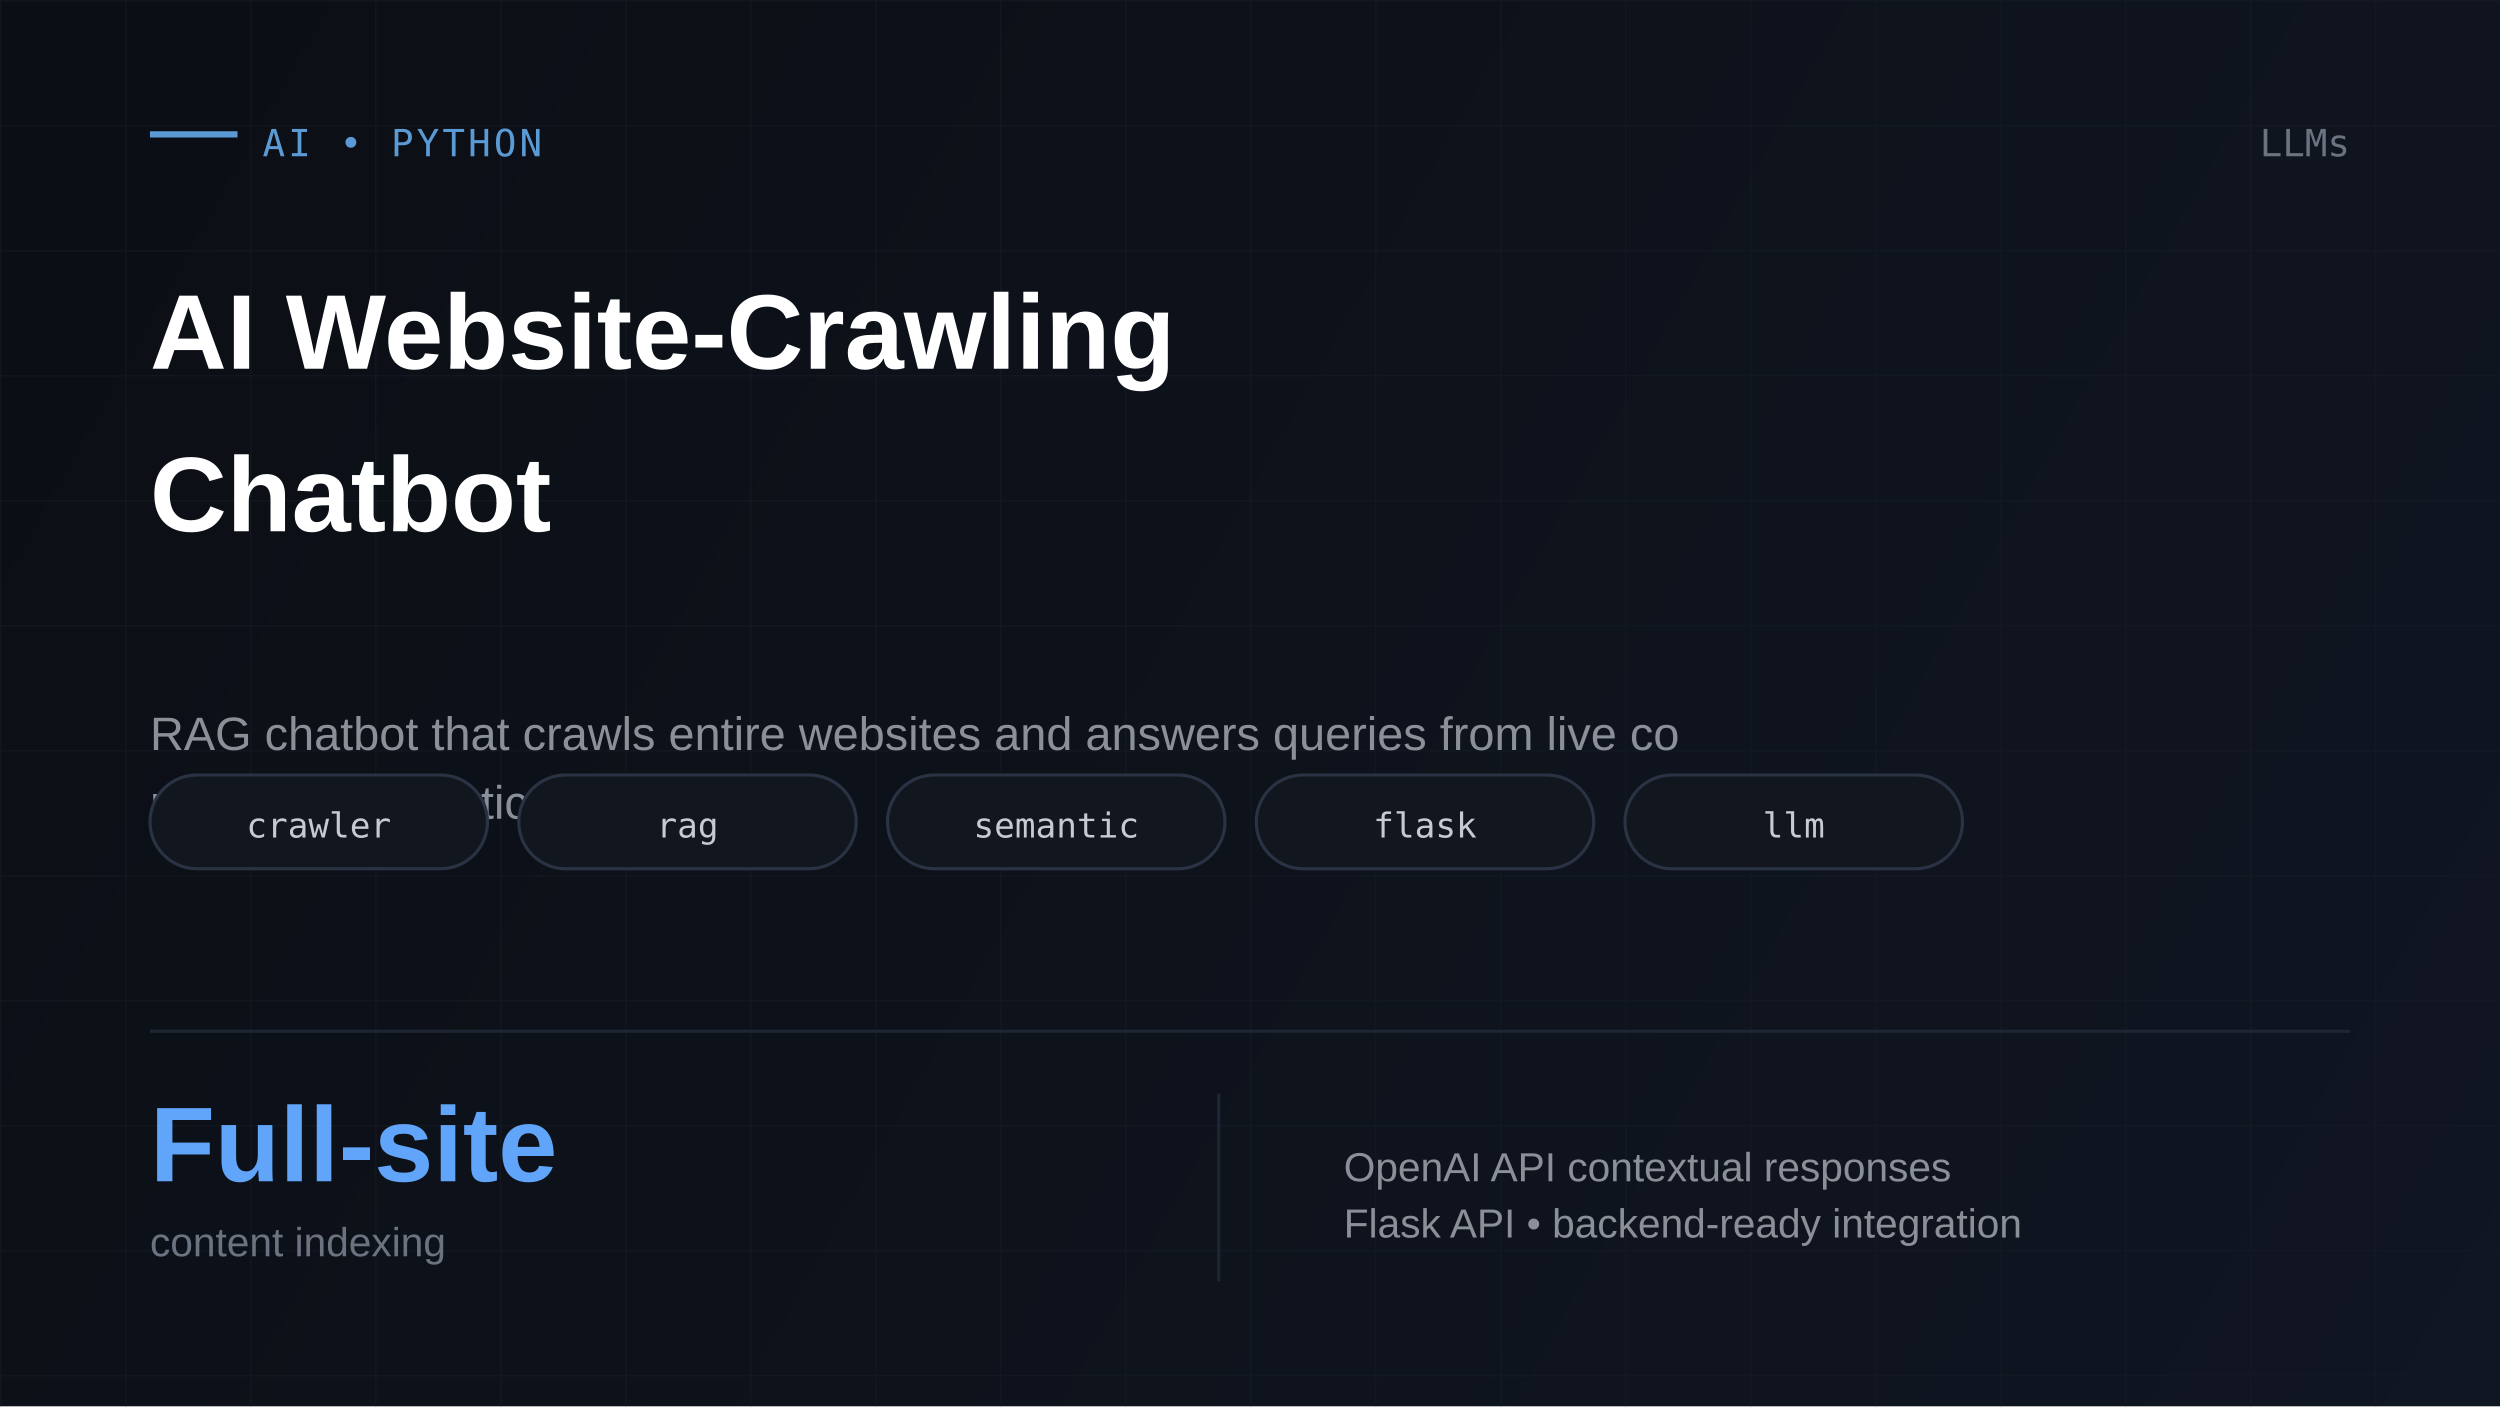
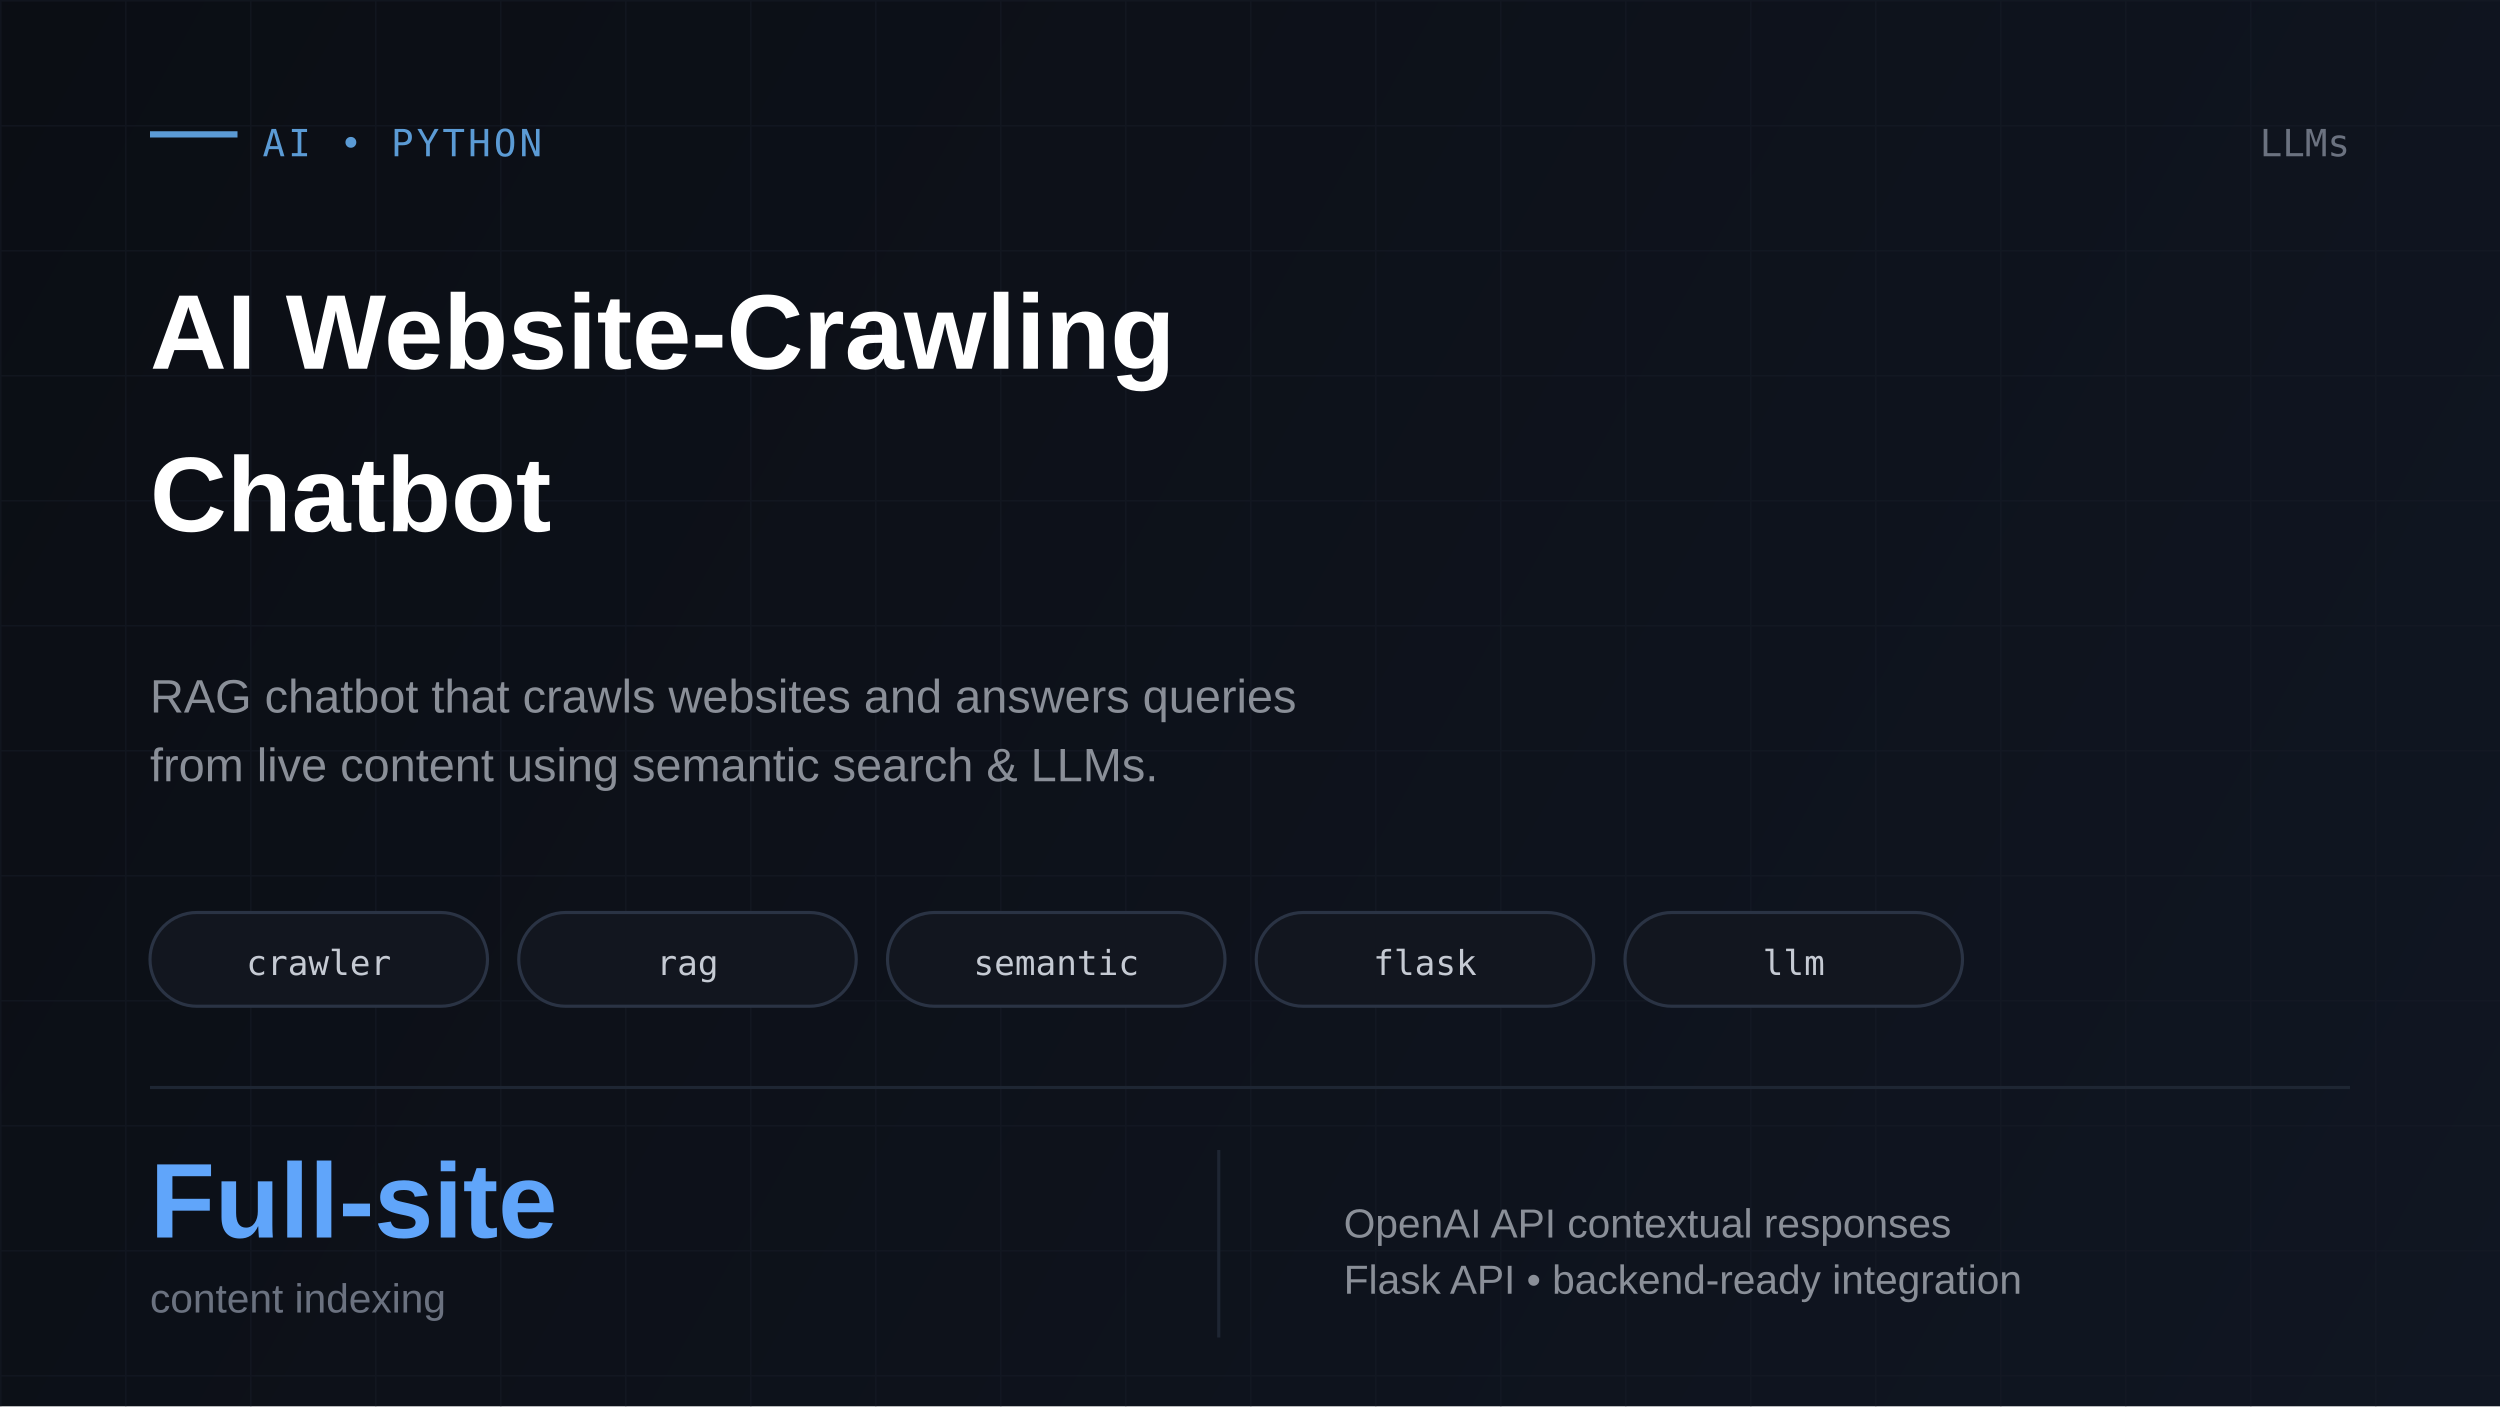
- <svg xmlns="http://www.w3.org/2000/svg" width="800" height="450" viewBox="0 0 800 450" role="img">
+ <svg xmlns="http://www.w3.org/2000/svg" width="800" height="450" viewBox="0 0 800 450" role="img" aria-label="AI Website-Crawling Chatbot">
  <defs>
-     <pattern id="grid" width="40" height="40" patternUnits="userSpaceOnUse">
+     <pattern id="grid-chatbot" width="40" height="40" patternUnits="userSpaceOnUse">
      <path d="M 40 0 L 0 0 0 40" fill="none" stroke="#151B26" stroke-width="1" />
    </pattern>
-     <linearGradient id="bg" x1="0" y1="0" x2="800" y2="450" gradientUnits="userSpaceOnUse">
+     <linearGradient id="bg-chatbot" x1="0" y1="0" x2="800" y2="450" gradientUnits="userSpaceOnUse">
      <stop offset="0%" stop-color="#0B0E14" />
      <stop offset="100%" stop-color="#101622" />
    </linearGradient>
  </defs>
-   <rect width="800" height="450" fill="url(#bg)" />
-   <rect width="800" height="450" fill="url(#grid)" opacity="0.55" />
+   <rect width="800" height="450" fill="url(#bg-chatbot)" />
+   <rect width="800" height="450" fill="url(#grid-chatbot)" opacity="0.55" />
  <rect x="48" y="42" width="28" height="2" fill="#5B9BD5" />
  <text x="84" y="50" fill="#5B9BD5" font-family="Consolas, monospace" font-size="12" letter-spacing="1">AI • PYTHON</text>
  <text x="752" y="50" fill="#6B7280" font-family="Consolas, monospace" font-size="12" text-anchor="end">LLMs</text>
  <text x="48" y="118" fill="#FFFFFF" font-family="Arial, Helvetica, sans-serif" font-size="34" font-weight="700">
    <tspan x="48" dy="0">AI Website-Crawling</tspan>
    <tspan x="48" dy="52">Chatbot</tspan>
  </text>
-   <text x="48" y="240" fill="#8A8F98" font-family="Arial, Helvetica, sans-serif" font-size="15">
-     <tspan x="48" dy="0">RAG chatbot that crawls entire websites and answers queries from live co</tspan>
-     <tspan x="48" dy="22">ntent via semantic search.</tspan>
+   <text x="48" y="228" fill="#8A8F98" font-family="Arial, Helvetica, sans-serif" font-size="15">
+     <tspan x="48" dy="0">RAG chatbot that crawls websites and answers queries</tspan>
+     <tspan x="48" dy="22">from live content using semantic search &amp; LLMs.</tspan>
  </text>
-   <rect x="48" y="248" width="108" height="30" rx="15" fill="#12161F" stroke="#2A3344" stroke-width="1" />
-   <text x="102" y="268" fill="#C5CAD3" font-family="Consolas, monospace" font-size="11" text-anchor="middle">crawler</text>
-   <rect x="166" y="248" width="108" height="30" rx="15" fill="#12161F" stroke="#2A3344" stroke-width="1" />
-   <text x="220" y="268" fill="#C5CAD3" font-family="Consolas, monospace" font-size="11" text-anchor="middle">rag</text>
-   <rect x="284" y="248" width="108" height="30" rx="15" fill="#12161F" stroke="#2A3344" stroke-width="1" />
-   <text x="338" y="268" fill="#C5CAD3" font-family="Consolas, monospace" font-size="11" text-anchor="middle">semantic</text>
-   <rect x="402" y="248" width="108" height="30" rx="15" fill="#12161F" stroke="#2A3344" stroke-width="1" />
-   <text x="456" y="268" fill="#C5CAD3" font-family="Consolas, monospace" font-size="11" text-anchor="middle">flask</text>
-   <rect x="520" y="248" width="108" height="30" rx="15" fill="#12161F" stroke="#2A3344" stroke-width="1" />
-   <text x="574" y="268" fill="#C5CAD3" font-family="Consolas, monospace" font-size="11" text-anchor="middle">llm</text>
-   <line x1="48" y1="330" x2="752" y2="330" stroke="#1E2633" stroke-width="1" />
-   <text x="48" y="378" fill="#60A5FA" font-family="Arial, Helvetica, sans-serif" font-size="34" font-weight="700">Full-site</text>
-   <text x="48" y="402" fill="#6B7280" font-family="Arial, Helvetica, sans-serif" font-size="13">content indexing</text>
-   <line x1="390" y1="350" x2="390" y2="410" stroke="#1E2633" stroke-width="1" />
-   <text x="430" y="378" fill="#8A8F98" font-family="Arial, Helvetica, sans-serif" font-size="13">
+   <rect x="48" y="292" width="108" height="30" rx="15" fill="#12161F" stroke="#2A3344" stroke-width="1" />
+   <text x="102" y="312" fill="#C5CAD3" font-family="Consolas, monospace" font-size="11" text-anchor="middle">crawler</text>
+   <rect x="166" y="292" width="108" height="30" rx="15" fill="#12161F" stroke="#2A3344" stroke-width="1" />
+   <text x="220" y="312" fill="#C5CAD3" font-family="Consolas, monospace" font-size="11" text-anchor="middle">rag</text>
+   <rect x="284" y="292" width="108" height="30" rx="15" fill="#12161F" stroke="#2A3344" stroke-width="1" />
+   <text x="338" y="312" fill="#C5CAD3" font-family="Consolas, monospace" font-size="11" text-anchor="middle">semantic</text>
+   <rect x="402" y="292" width="108" height="30" rx="15" fill="#12161F" stroke="#2A3344" stroke-width="1" />
+   <text x="456" y="312" fill="#C5CAD3" font-family="Consolas, monospace" font-size="11" text-anchor="middle">flask</text>
+   <rect x="520" y="292" width="108" height="30" rx="15" fill="#12161F" stroke="#2A3344" stroke-width="1" />
+   <text x="574" y="312" fill="#C5CAD3" font-family="Consolas, monospace" font-size="11" text-anchor="middle">llm</text>
+   <line x1="48" y1="348" x2="752" y2="348" stroke="#1E2633" stroke-width="1" />
+   <text x="48" y="396" fill="#60A5FA" font-family="Arial, Helvetica, sans-serif" font-size="34" font-weight="700">Full-site</text>
+   <text x="48" y="420" fill="#6B7280" font-family="Arial, Helvetica, sans-serif" font-size="13">content indexing</text>
+   <line x1="390" y1="368" x2="390" y2="428" stroke="#1E2633" stroke-width="1" />
+   <text x="430" y="396" fill="#8A8F98" font-family="Arial, Helvetica, sans-serif" font-size="13">
    <tspan x="430" dy="0">OpenAI API contextual responses</tspan>
    <tspan x="430" dy="18">Flask API • backend-ready integration</tspan>
  </text>
</svg>
